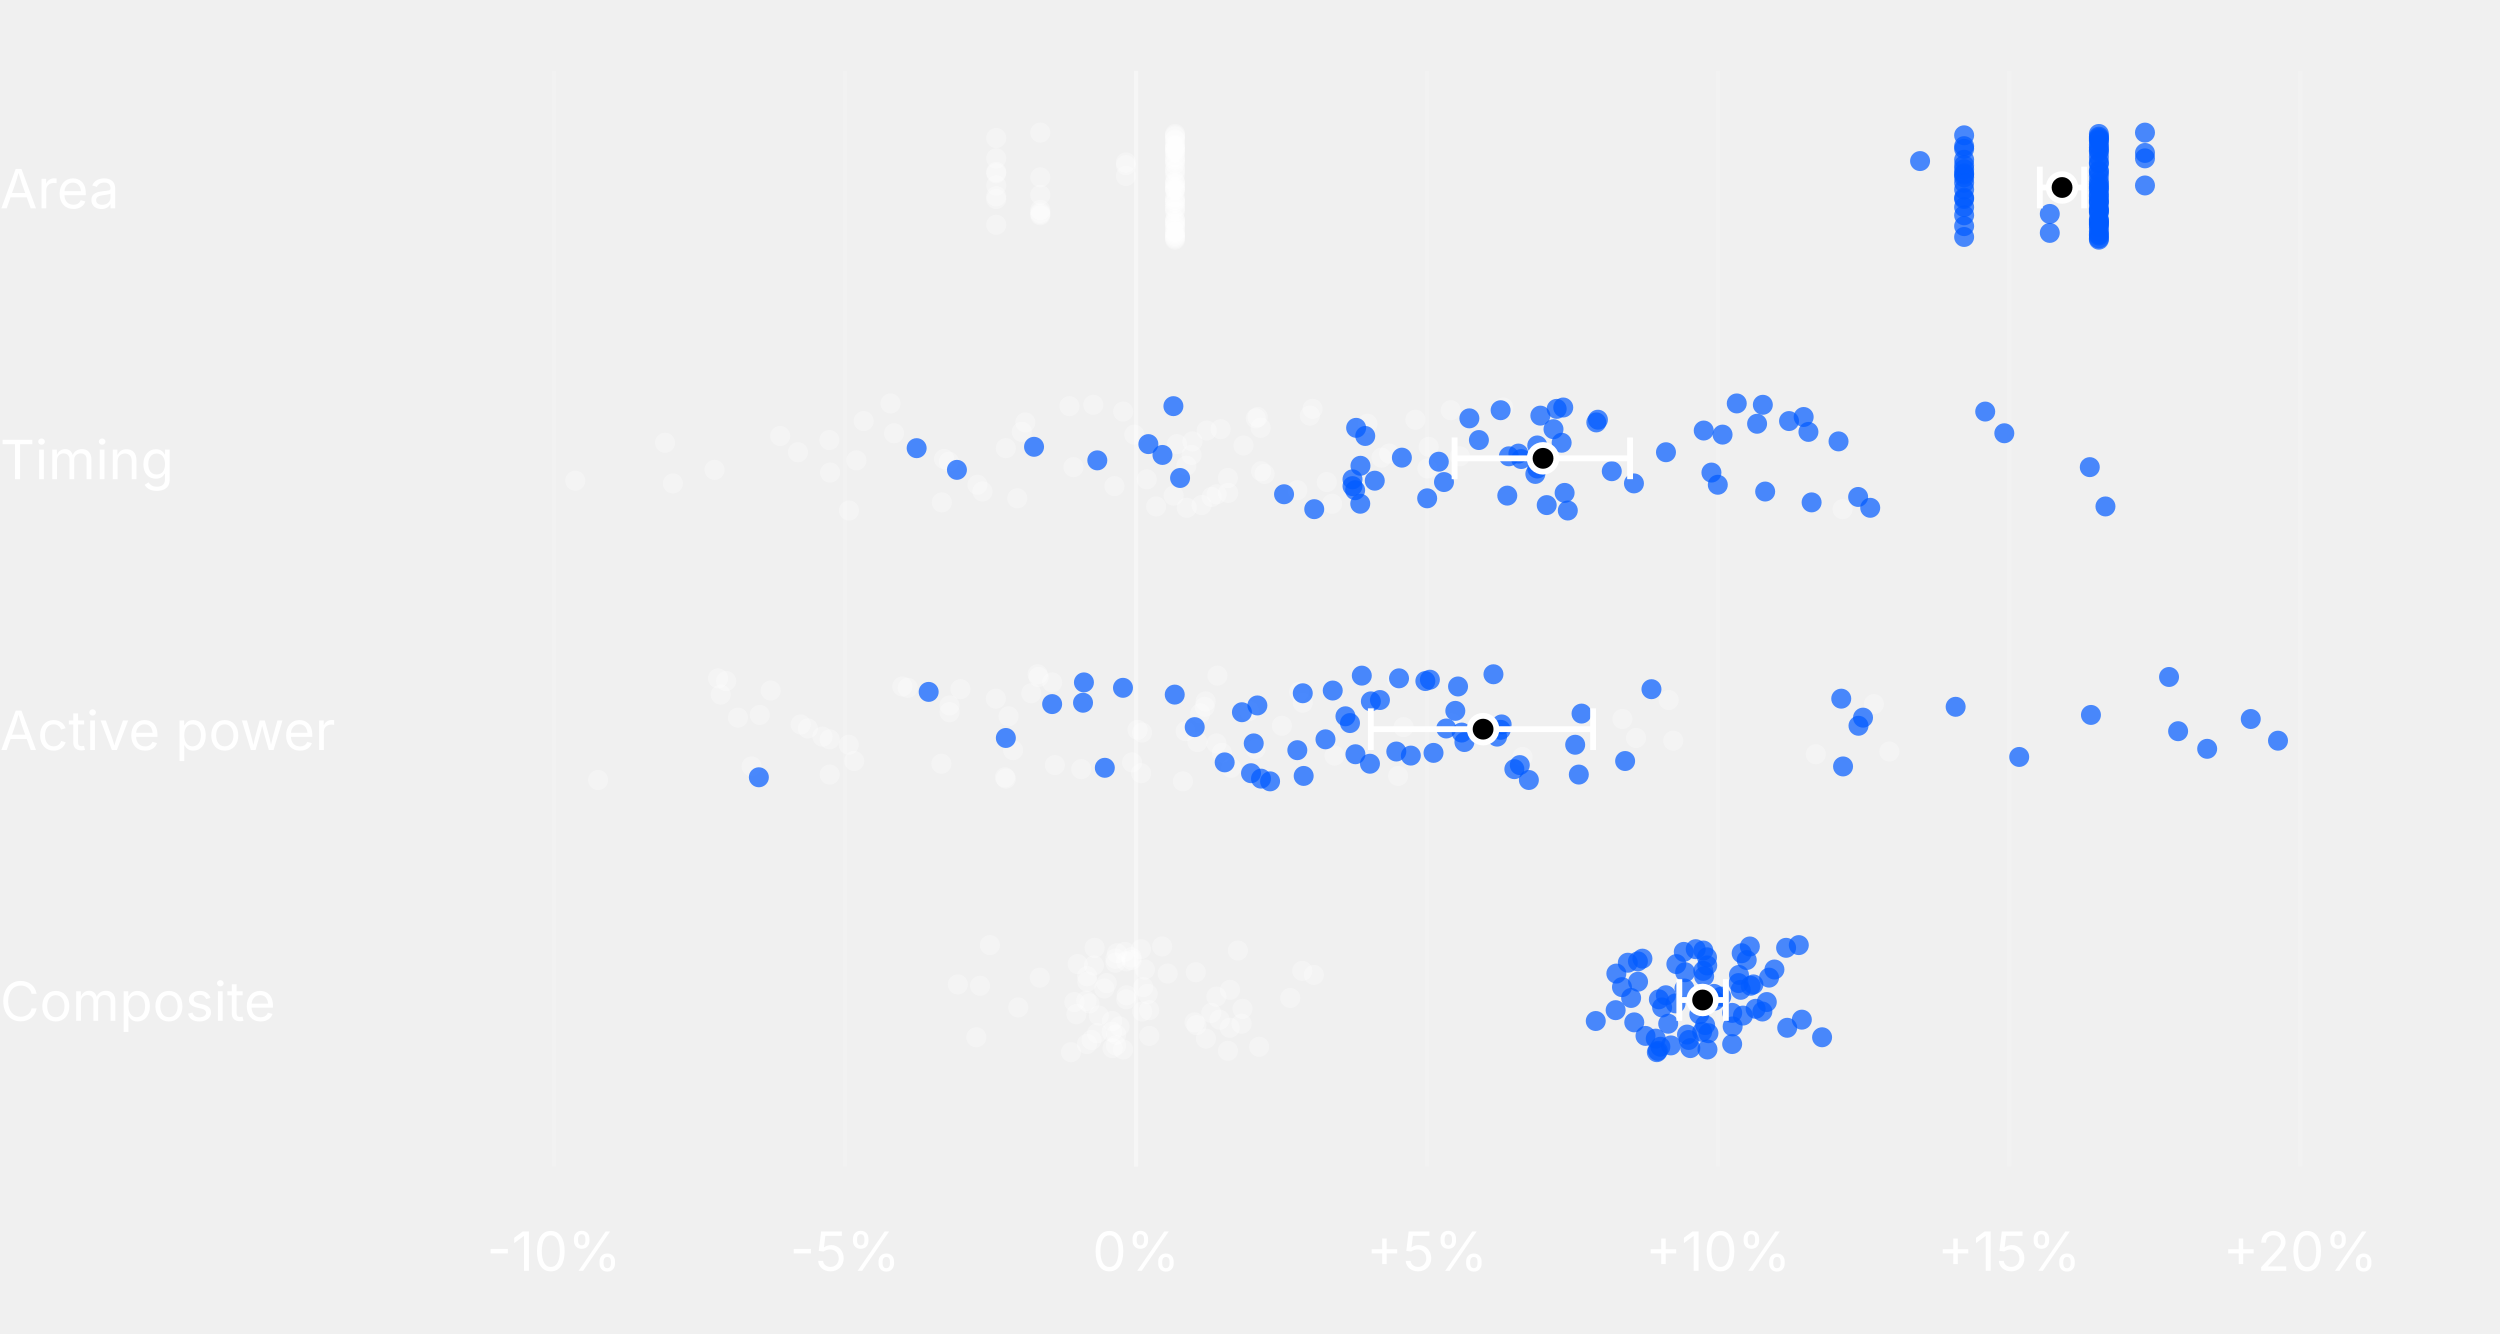
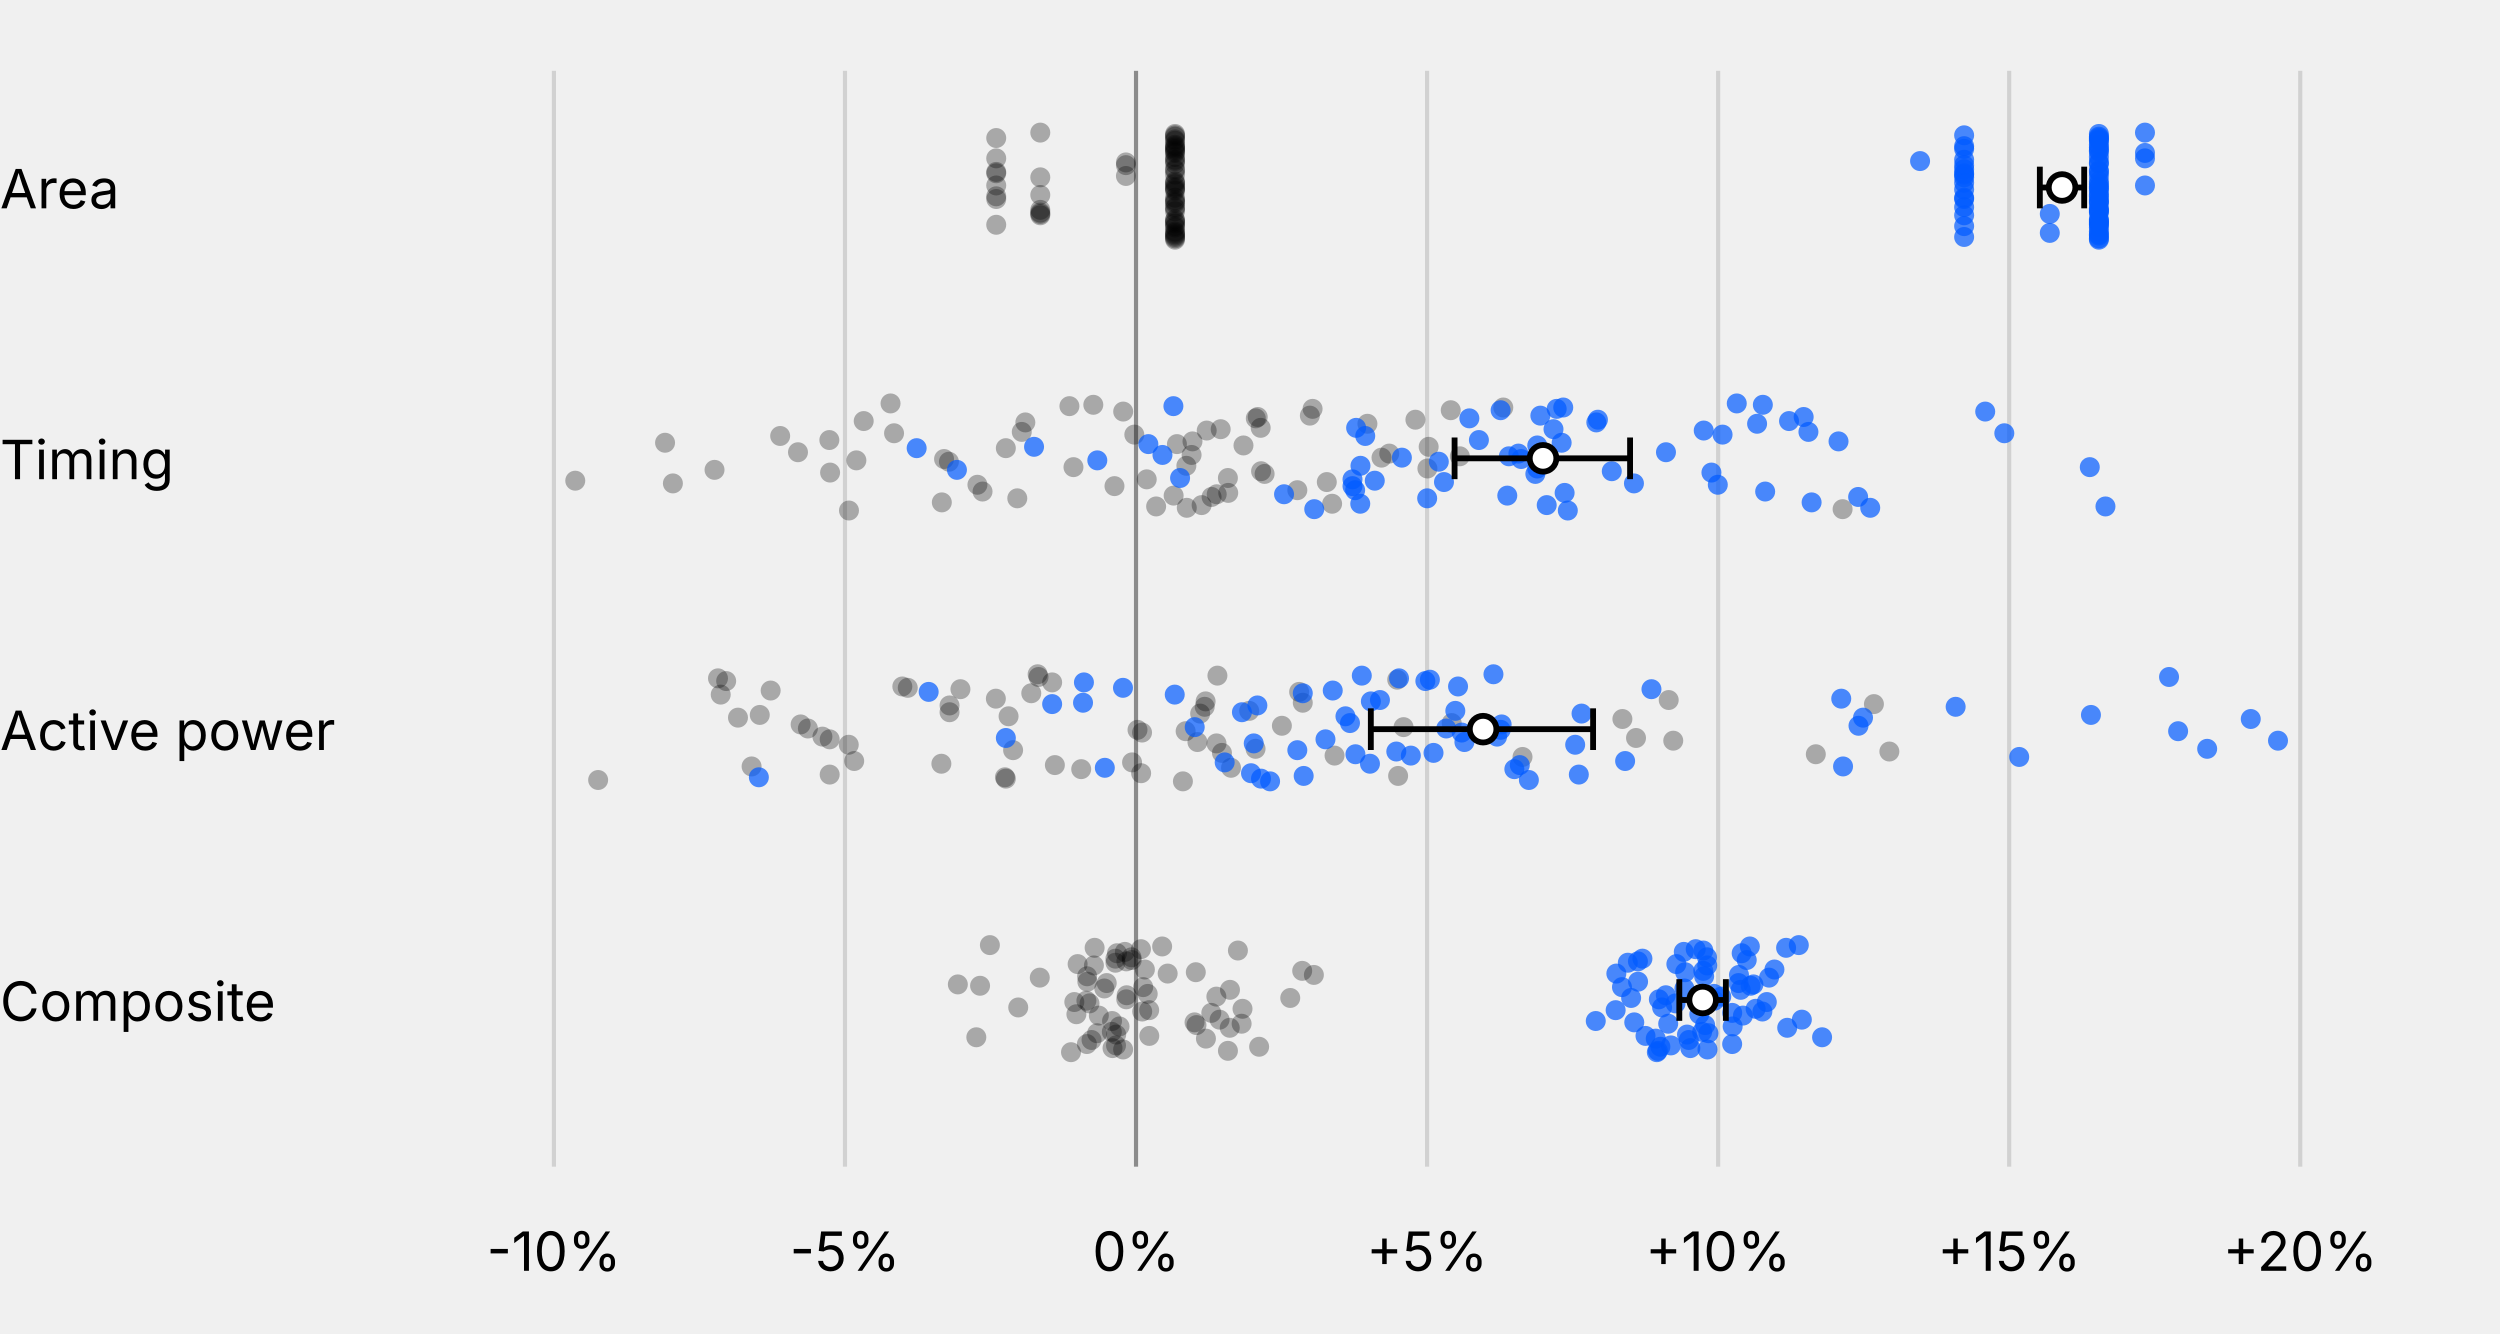
<svg xmlns="http://www.w3.org/2000/svg" viewBox="0 0 600 320" role="img" aria-label="mlkem-cbd: all 64 baseline and optimized implementation pairs across area, timing, active power and composite; right is better">
-   <style>text{font:13px Inter,Arial,sans-serif;fill:#fff}.grid{stroke:#fff;stroke-opacity:.13}.zero{stroke:#fff;stroke-opacity:.42}.baseline{fill:#fff;fill-opacity:.3}.accepted{fill:#005bff;fill-opacity:.7}.estimate{stroke:#fff;fill:#000;stroke-width:1.4}</style>
+   <style>text{font:13px Inter,Arial,sans-serif;fill:#000}.grid{fill:none;stroke:#000;stroke-opacity:.13}.zero{fill:none;stroke:#000;stroke-opacity:.42}.baseline{fill:#000;fill-opacity:.3}.accepted{fill:#005bff;fill-opacity:.7}.estimate{stroke:#000;fill:#fff;stroke-width:1.4}</style>
  <path class="grid" d="M132.941 17V280" />
  <text x="132.941" y="305" text-anchor="middle">-10%</text>
  <path class="grid" d="M202.794 17V280" />
  <text x="202.794" y="305" text-anchor="middle">-5%</text>
  <path class="zero" d="M272.647 17V280" />
  <text x="272.647" y="305" text-anchor="middle">0%</text>
  <path class="grid" d="M342.500 17V280" />
  <text x="342.500" y="305" text-anchor="middle">+5%</text>
  <path class="grid" d="M412.353 17V280" />
  <text x="412.353" y="305" text-anchor="middle">+10%</text>
  <path class="grid" d="M482.206 17V280" />
  <text x="482.206" y="305" text-anchor="middle">+15%</text>
  <path class="grid" d="M552.059 17V280" />
  <text x="552.059" y="305" text-anchor="middle">+20%</text>
  <text x="0" y="50">Area</text>
  <circle class="baseline" cx="282.008" cy="43.536" r="2.4" />
  <circle class="baseline" cx="282.008" cy="55.572" r="2.4" />
  <circle class="baseline" cx="282.008" cy="40.608" r="2.4" />
  <circle class="baseline" cx="282.008" cy="52.645" r="2.4" />
  <circle class="baseline" cx="282.008" cy="37.681" r="2.4" />
  <circle class="baseline" cx="282.008" cy="49.717" r="2.4" />
  <circle class="baseline" cx="282.008" cy="34.753" r="2.4" />
  <circle class="baseline" cx="249.669" cy="46.789" r="2.4" />
  <circle class="baseline" cx="249.669" cy="31.825" r="2.4" />
  <circle class="baseline" cx="282.008" cy="43.861" r="2.4" />
  <circle class="baseline" cx="282.008" cy="55.898" r="2.4" />
  <circle class="baseline" cx="282.008" cy="40.934" r="2.4" />
  <circle class="baseline" cx="282.008" cy="52.970" r="2.4" />
  <circle class="baseline" cx="239.094" cy="38.006" r="2.4" />
  <circle class="baseline" cx="282.008" cy="50.042" r="2.4" />
  <circle class="baseline" cx="282.008" cy="35.078" r="2.4" />
  <circle class="baseline" cx="239.094" cy="47.114" r="2.4" />
  <circle class="baseline" cx="282.008" cy="32.151" r="2.4" />
  <circle class="baseline" cx="282.008" cy="44.187" r="2.4" />
  <circle class="baseline" cx="282.008" cy="56.223" r="2.4" />
  <circle class="baseline" cx="239.094" cy="41.259" r="2.4" />
  <circle class="baseline" cx="282.008" cy="53.295" r="2.4" />
  <circle class="baseline" cx="282.008" cy="38.331" r="2.4" />
  <circle class="baseline" cx="249.669" cy="50.367" r="2.4" />
  <circle class="baseline" cx="282.008" cy="35.404" r="2.4" />
  <circle class="baseline" cx="282.008" cy="47.440" r="2.4" />
  <circle class="baseline" cx="282.008" cy="32.476" r="2.4" />
  <circle class="baseline" cx="239.094" cy="44.512" r="2.4" />
  <circle class="baseline" cx="282.008" cy="56.548" r="2.4" />
  <circle class="baseline" cx="239.094" cy="41.584" r="2.4" />
  <circle class="baseline" cx="282.008" cy="53.620" r="2.4" />
  <circle class="baseline" cx="282.008" cy="38.657" r="2.4" />
  <circle class="baseline" cx="282.008" cy="50.693" r="2.4" />
  <circle class="baseline" cx="282.008" cy="35.729" r="2.4" />
  <circle class="baseline" cx="239.094" cy="47.765" r="2.4" />
  <circle class="baseline" cx="282.008" cy="32.801" r="2.4" />
  <circle class="baseline" cx="282.008" cy="44.837" r="2.4" />
  <circle class="baseline" cx="282.008" cy="56.873" r="2.4" />
  <circle class="baseline" cx="282.008" cy="41.910" r="2.4" />
  <circle class="baseline" cx="239.094" cy="53.946" r="2.4" />
  <circle class="baseline" cx="270.224" cy="38.982" r="2.4" />
  <circle class="baseline" cx="249.669" cy="51.018" r="2.4" />
  <circle class="baseline" cx="282.008" cy="36.054" r="2.4" />
  <circle class="baseline" cx="282.008" cy="48.090" r="2.4" />
  <circle class="baseline" cx="239.094" cy="33.127" r="2.4" />
  <circle class="baseline" cx="282.008" cy="45.163" r="2.4" />
  <circle class="baseline" cx="282.008" cy="57.199" r="2.4" />
  <circle class="baseline" cx="270.224" cy="42.235" r="2.4" />
  <circle class="baseline" cx="282.008" cy="54.271" r="2.4" />
  <circle class="baseline" cx="282.008" cy="39.307" r="2.4" />
  <circle class="baseline" cx="249.669" cy="51.343" r="2.4" />
  <circle class="baseline" cx="282.008" cy="36.380" r="2.4" />
  <circle class="baseline" cx="282.008" cy="48.416" r="2.4" />
  <circle class="baseline" cx="282.008" cy="33.452" r="2.4" />
  <circle class="baseline" cx="282.008" cy="45.488" r="2.4" />
  <circle class="baseline" cx="282.008" cy="57.524" r="2.4" />
  <circle class="baseline" cx="249.669" cy="42.560" r="2.4" />
  <circle class="baseline" cx="282.008" cy="54.596" r="2.4" />
  <circle class="baseline" cx="270.224" cy="39.633" r="2.4" />
  <circle class="baseline" cx="249.669" cy="51.669" r="2.4" />
  <circle class="baseline" cx="282.008" cy="36.705" r="2.4" />
  <circle class="baseline" cx="282.008" cy="48.741" r="2.4" />
  <circle class="baseline" cx="282.008" cy="33.777" r="2.4" />
  <circle class="baseline" cx="282.008" cy="45.813" r="2.4" />
  <circle class="accepted" cx="503.732" cy="43.536" r="2.4" />
  <circle class="accepted" cx="503.732" cy="55.572" r="2.4" />
  <circle class="accepted" cx="471.393" cy="40.608" r="2.4" />
  <circle class="accepted" cx="503.732" cy="52.645" r="2.4" />
  <circle class="accepted" cx="503.732" cy="37.681" r="2.4" />
  <circle class="accepted" cx="471.393" cy="49.717" r="2.4" />
  <circle class="accepted" cx="503.732" cy="34.753" r="2.4" />
  <circle class="accepted" cx="503.732" cy="46.789" r="2.4" />
  <circle class="accepted" cx="514.795" cy="31.825" r="2.4" />
  <circle class="accepted" cx="471.393" cy="43.861" r="2.4" />
  <circle class="accepted" cx="491.949" cy="55.898" r="2.4" />
  <circle class="accepted" cx="503.732" cy="40.934" r="2.4" />
  <circle class="accepted" cx="503.732" cy="52.970" r="2.4" />
  <circle class="accepted" cx="514.795" cy="38.006" r="2.4" />
  <circle class="accepted" cx="503.732" cy="50.042" r="2.4" />
  <circle class="accepted" cx="471.393" cy="35.078" r="2.4" />
  <circle class="accepted" cx="503.732" cy="47.114" r="2.4" />
  <circle class="accepted" cx="503.732" cy="32.151" r="2.4" />
  <circle class="accepted" cx="503.732" cy="44.187" r="2.4" />
  <circle class="accepted" cx="503.732" cy="56.223" r="2.4" />
  <circle class="accepted" cx="503.732" cy="41.259" r="2.4" />
  <circle class="accepted" cx="503.732" cy="53.295" r="2.4" />
  <circle class="accepted" cx="471.393" cy="38.331" r="2.4" />
  <circle class="accepted" cx="503.732" cy="50.367" r="2.4" />
  <circle class="accepted" cx="503.732" cy="35.404" r="2.4" />
  <circle class="accepted" cx="471.393" cy="47.440" r="2.4" />
  <circle class="accepted" cx="471.393" cy="32.476" r="2.4" />
  <circle class="accepted" cx="514.795" cy="44.512" r="2.4" />
  <circle class="accepted" cx="503.732" cy="56.548" r="2.4" />
  <circle class="accepted" cx="471.393" cy="41.584" r="2.4" />
  <circle class="accepted" cx="503.732" cy="53.620" r="2.4" />
  <circle class="accepted" cx="460.819" cy="38.657" r="2.4" />
  <circle class="accepted" cx="503.732" cy="50.693" r="2.4" />
  <circle class="accepted" cx="471.393" cy="35.729" r="2.4" />
  <circle class="accepted" cx="471.393" cy="47.765" r="2.4" />
  <circle class="accepted" cx="503.732" cy="32.801" r="2.4" />
  <circle class="accepted" cx="503.732" cy="44.837" r="2.4" />
  <circle class="accepted" cx="471.393" cy="56.873" r="2.4" />
  <circle class="accepted" cx="471.393" cy="41.910" r="2.4" />
  <circle class="accepted" cx="503.732" cy="53.946" r="2.4" />
  <circle class="accepted" cx="503.732" cy="38.982" r="2.4" />
  <circle class="accepted" cx="503.732" cy="51.018" r="2.4" />
  <circle class="accepted" cx="503.732" cy="36.054" r="2.4" />
  <circle class="accepted" cx="503.732" cy="48.090" r="2.4" />
  <circle class="accepted" cx="503.732" cy="33.127" r="2.4" />
  <circle class="accepted" cx="503.732" cy="45.163" r="2.4" />
  <circle class="accepted" cx="503.732" cy="57.199" r="2.4" />
  <circle class="accepted" cx="503.732" cy="42.235" r="2.4" />
  <circle class="accepted" cx="471.393" cy="54.271" r="2.4" />
  <circle class="accepted" cx="503.732" cy="39.307" r="2.4" />
  <circle class="accepted" cx="491.949" cy="51.343" r="2.4" />
  <circle class="accepted" cx="503.732" cy="36.380" r="2.4" />
  <circle class="accepted" cx="503.732" cy="48.416" r="2.4" />
  <circle class="accepted" cx="503.732" cy="33.452" r="2.4" />
  <circle class="accepted" cx="471.393" cy="45.488" r="2.4" />
  <circle class="accepted" cx="503.732" cy="57.524" r="2.4" />
  <circle class="accepted" cx="471.393" cy="42.560" r="2.4" />
  <circle class="accepted" cx="503.732" cy="54.596" r="2.4" />
  <circle class="accepted" cx="471.393" cy="39.633" r="2.4" />
  <circle class="accepted" cx="471.393" cy="51.669" r="2.4" />
  <circle class="accepted" cx="514.795" cy="36.705" r="2.4" />
  <circle class="accepted" cx="503.732" cy="48.741" r="2.4" />
  <circle class="accepted" cx="503.732" cy="33.777" r="2.4" />
  <circle class="accepted" cx="503.732" cy="45.813" r="2.4" />
  <g class="estimate">
    <path d="M489.561 45H500.206M489.561 40V50M500.206 40V50" />
    <circle cx="494.896" cy="45" r="3.2" />
  </g>
  <text x="0" y="115">Timing</text>
  <circle class="baseline" cx="191.517" cy="108.536" r="2.4" />
  <circle class="baseline" cx="226.038" cy="120.572" r="2.4" />
  <circle class="baseline" cx="199.043" cy="105.608" r="2.4" />
  <circle class="baseline" cx="311.363" cy="117.645" r="2.4" />
  <circle class="baseline" cx="302.561" cy="102.681" r="2.4" />
  <circle class="baseline" cx="294.696" cy="114.717" r="2.4" />
  <circle class="baseline" cx="314.364" cy="99.753" r="2.4" />
  <circle class="baseline" cx="284.726" cy="111.789" r="2.4" />
  <circle class="baseline" cx="213.728" cy="96.825" r="2.4" />
  <circle class="baseline" cx="333.419" cy="108.861" r="2.4" />
  <circle class="baseline" cx="319.709" cy="120.898" r="2.4" />
  <circle class="baseline" cx="286.197" cy="105.934" r="2.4" />
  <circle class="baseline" cx="235.809" cy="117.970" r="2.4" />
  <circle class="baseline" cx="292.963" cy="103.006" r="2.4" />
  <circle class="baseline" cx="275.214" cy="115.042" r="2.4" />
  <circle class="baseline" cx="301.854" cy="100.078" r="2.4" />
  <circle class="baseline" cx="257.634" cy="112.114" r="2.4" />
  <circle class="baseline" cx="262.394" cy="97.151" r="2.4" />
  <circle class="baseline" cx="285.980" cy="109.187" r="2.4" />
  <circle class="baseline" cx="288.389" cy="121.223" r="2.4" />
  <circle class="baseline" cx="159.614" cy="106.259" r="2.4" />
  <circle class="baseline" cx="294.775" cy="118.295" r="2.4" />
  <circle class="baseline" cx="289.609" cy="103.331" r="2.4" />
  <circle class="baseline" cx="138.064" cy="115.367" r="2.4" />
  <circle class="baseline" cx="301.392" cy="100.404" r="2.4" />
  <circle class="baseline" cx="342.576" cy="112.440" r="2.4" />
  <circle class="baseline" cx="256.662" cy="97.476" r="2.4" />
  <circle class="baseline" cx="350.361" cy="109.512" r="2.4" />
  <circle class="baseline" cx="277.471" cy="121.548" r="2.4" />
  <circle class="baseline" cx="282.462" cy="106.584" r="2.4" />
  <circle class="baseline" cx="292.008" cy="118.620" r="2.4" />
  <circle class="baseline" cx="245.224" cy="103.657" r="2.4" />
  <circle class="baseline" cx="318.431" cy="115.693" r="2.4" />
  <circle class="baseline" cx="339.698" cy="100.729" r="2.4" />
  <circle class="baseline" cx="171.487" cy="112.765" r="2.4" />
  <circle class="baseline" cx="360.790" cy="97.801" r="2.4" />
  <circle class="baseline" cx="331.561" cy="109.837" r="2.4" />
  <circle class="baseline" cx="284.826" cy="121.873" r="2.4" />
  <circle class="baseline" cx="298.435" cy="106.910" r="2.4" />
  <circle class="baseline" cx="281.672" cy="118.946" r="2.4" />
  <circle class="baseline" cx="214.573" cy="103.982" r="2.4" />
  <circle class="baseline" cx="161.496" cy="116.018" r="2.4" />
  <circle class="baseline" cx="207.290" cy="101.054" r="2.4" />
  <circle class="baseline" cx="302.657" cy="113.090" r="2.4" />
  <circle class="baseline" cx="315.022" cy="98.127" r="2.4" />
  <circle class="baseline" cx="226.573" cy="110.163" r="2.4" />
  <circle class="baseline" cx="442.223" cy="122.199" r="2.4" />
  <circle class="baseline" cx="342.879" cy="107.235" r="2.4" />
  <circle class="baseline" cx="290.781" cy="119.271" r="2.4" />
  <circle class="baseline" cx="272.236" cy="104.307" r="2.4" />
  <circle class="baseline" cx="234.582" cy="116.343" r="2.4" />
  <circle class="baseline" cx="246.082" cy="101.380" r="2.4" />
  <circle class="baseline" cx="199.223" cy="113.416" r="2.4" />
  <circle class="baseline" cx="348.176" cy="98.452" r="2.4" />
  <circle class="baseline" cx="205.533" cy="110.488" r="2.4" />
  <circle class="baseline" cx="203.755" cy="122.524" r="2.4" />
  <circle class="baseline" cx="241.399" cy="107.560" r="2.4" />
  <circle class="baseline" cx="244.149" cy="119.596" r="2.4" />
  <circle class="baseline" cx="187.243" cy="104.633" r="2.4" />
  <circle class="baseline" cx="267.474" cy="116.669" r="2.4" />
  <circle class="baseline" cx="328.181" cy="101.705" r="2.4" />
  <circle class="baseline" cx="303.505" cy="113.741" r="2.4" />
  <circle class="baseline" cx="269.566" cy="98.777" r="2.4" />
  <circle class="baseline" cx="227.741" cy="110.813" r="2.4" />
  <circle class="accepted" cx="399.833" cy="108.536" r="2.4" />
  <circle class="accepted" cx="434.786" cy="120.572" r="2.4" />
  <circle class="accepted" cx="354.938" cy="105.608" r="2.4" />
  <circle class="accepted" cx="325.237" cy="117.645" r="2.4" />
  <circle class="accepted" cx="325.472" cy="102.681" r="2.4" />
  <circle class="accepted" cx="283.220" cy="114.717" r="2.4" />
  <circle class="accepted" cx="369.685" cy="99.753" r="2.4" />
  <circle class="accepted" cx="326.513" cy="111.789" r="2.4" />
  <circle class="accepted" cx="416.823" cy="96.825" r="2.4" />
  <circle class="accepted" cx="364.419" cy="108.861" r="2.4" />
  <circle class="accepted" cx="326.461" cy="120.898" r="2.4" />
  <circle class="accepted" cx="441.247" cy="105.934" r="2.4" />
  <circle class="accepted" cx="423.640" cy="117.970" r="2.4" />
  <circle class="accepted" cx="372.838" cy="103.006" r="2.4" />
  <circle class="accepted" cx="324.603" cy="115.042" r="2.4" />
  <circle class="accepted" cx="432.880" cy="100.078" r="2.4" />
  <circle class="accepted" cx="501.548" cy="112.114" r="2.4" />
  <circle class="accepted" cx="423.082" cy="97.151" r="2.4" />
  <circle class="accepted" cx="278.991" cy="109.187" r="2.4" />
  <circle class="accepted" cx="371.211" cy="121.223" r="2.4" />
  <circle class="accepted" cx="374.795" cy="106.259" r="2.4" />
  <circle class="accepted" cx="375.509" cy="118.295" r="2.4" />
  <circle class="accepted" cx="408.893" cy="103.331" r="2.4" />
  <circle class="accepted" cx="329.945" cy="115.367" r="2.4" />
  <circle class="accepted" cx="352.649" cy="100.404" r="2.4" />
  <circle class="accepted" cx="368.944" cy="112.440" r="2.4" />
  <circle class="accepted" cx="281.617" cy="97.476" r="2.4" />
  <circle class="accepted" cx="362.127" cy="109.512" r="2.4" />
  <circle class="accepted" cx="505.311" cy="121.548" r="2.4" />
  <circle class="accepted" cx="275.607" cy="106.584" r="2.4" />
  <circle class="accepted" cx="308.171" cy="118.620" r="2.4" />
  <circle class="accepted" cx="434.024" cy="103.657" r="2.4" />
  <circle class="accepted" cx="346.556" cy="115.693" r="2.4" />
  <circle class="accepted" cx="383.501" cy="100.729" r="2.4" />
  <circle class="accepted" cx="229.664" cy="112.765" r="2.4" />
  <circle class="accepted" cx="375.178" cy="97.801" r="2.4" />
  <circle class="accepted" cx="336.452" cy="109.837" r="2.4" />
  <circle class="accepted" cx="448.853" cy="121.873" r="2.4" />
  <circle class="accepted" cx="368.944" cy="106.910" r="2.4" />
  <circle class="accepted" cx="361.748" cy="118.946" r="2.4" />
  <circle class="accepted" cx="481.035" cy="103.982" r="2.4" />
  <circle class="accepted" cx="392.148" cy="116.018" r="2.4" />
  <circle class="accepted" cx="429.368" cy="101.054" r="2.4" />
  <circle class="accepted" cx="386.827" cy="113.090" r="2.4" />
  <circle class="accepted" cx="373.603" cy="98.127" r="2.4" />
  <circle class="accepted" cx="365.077" cy="110.163" r="2.4" />
  <circle class="accepted" cx="315.419" cy="122.199" r="2.4" />
  <circle class="accepted" cx="248.171" cy="107.235" r="2.4" />
  <circle class="accepted" cx="445.952" cy="119.271" r="2.4" />
  <circle class="accepted" cx="413.415" cy="104.307" r="2.4" />
  <circle class="accepted" cx="412.271" cy="116.343" r="2.4" />
  <circle class="accepted" cx="383.118" cy="101.380" r="2.4" />
  <circle class="accepted" cx="410.744" cy="113.416" r="2.4" />
  <circle class="accepted" cx="360.149" cy="98.452" r="2.4" />
  <circle class="accepted" cx="263.355" cy="110.488" r="2.4" />
  <circle class="accepted" cx="376.274" cy="122.524" r="2.4" />
  <circle class="accepted" cx="219.997" cy="107.560" r="2.4" />
  <circle class="accepted" cx="342.521" cy="119.596" r="2.4" />
  <circle class="accepted" cx="327.657" cy="104.633" r="2.4" />
  <circle class="accepted" cx="324.603" cy="116.669" r="2.4" />
  <circle class="accepted" cx="421.703" cy="101.705" r="2.4" />
  <circle class="accepted" cx="368.485" cy="113.741" r="2.4" />
  <circle class="accepted" cx="476.452" cy="98.777" r="2.4" />
  <circle class="accepted" cx="345.312" cy="110.813" r="2.4" />
  <g class="estimate">
    <path d="M349.100 110H391.218M349.100 105V115M391.218 105V115" />
    <circle cx="370.330" cy="110" r="3.2" />
  </g>
  <text x="0" y="180">Active power</text>
  <circle class="baseline" cx="348.406" cy="173.536" r="2.4" />
  <circle class="baseline" cx="273.874" cy="185.572" r="2.4" />
  <circle class="baseline" cx="299.808" cy="170.608" r="2.4" />
  <circle class="baseline" cx="205.009" cy="182.645" r="2.4" />
  <circle class="baseline" cx="239.006" cy="167.681" r="2.4" />
  <circle class="baseline" cx="301.333" cy="179.717" r="2.4" />
  <circle class="baseline" cx="216.559" cy="164.753" r="2.4" />
  <circle class="baseline" cx="197.381" cy="176.789" r="2.4" />
  <circle class="baseline" cx="249.030" cy="161.825" r="2.4" />
  <circle class="baseline" cx="192.151" cy="173.861" r="2.4" />
  <circle class="baseline" cx="199.125" cy="185.898" r="2.4" />
  <circle class="baseline" cx="227.891" cy="170.934" r="2.4" />
  <circle class="baseline" cx="271.695" cy="182.970" r="2.4" />
  <circle class="baseline" cx="400.491" cy="168.006" r="2.4" />
  <circle class="baseline" cx="243.146" cy="180.042" r="2.4" />
  <circle class="baseline" cx="217.866" cy="165.078" r="2.4" />
  <circle class="baseline" cx="392.645" cy="177.114" r="2.4" />
  <circle class="baseline" cx="292.180" cy="162.151" r="2.4" />
  <circle class="baseline" cx="307.653" cy="174.187" r="2.4" />
  <circle class="baseline" cx="335.548" cy="186.223" r="2.4" />
  <circle class="baseline" cx="288.039" cy="171.259" r="2.4" />
  <circle class="baseline" cx="225.930" cy="183.295" r="2.4" />
  <circle class="baseline" cx="289.347" cy="168.331" r="2.4" />
  <circle class="baseline" cx="453.447" cy="180.367" r="2.4" />
  <circle class="baseline" cx="230.506" cy="165.404" r="2.4" />
  <circle class="baseline" cx="199.125" cy="177.440" r="2.4" />
  <circle class="baseline" cx="249.248" cy="162.476" r="2.4" />
  <circle class="baseline" cx="336.855" cy="174.512" r="2.4" />
  <circle class="baseline" cx="241.185" cy="186.548" r="2.4" />
  <circle class="baseline" cx="182.344" cy="171.584" r="2.4" />
  <circle class="baseline" cx="253.171" cy="183.620" r="2.4" />
  <circle class="baseline" cx="312.665" cy="168.657" r="2.4" />
  <circle class="baseline" cx="293.270" cy="180.693" r="2.4" />
  <circle class="baseline" cx="184.959" cy="165.729" r="2.4" />
  <circle class="baseline" cx="401.580" cy="177.765" r="2.4" />
  <circle class="baseline" cx="172.319" cy="162.801" r="2.4" />
  <circle class="baseline" cx="193.894" cy="174.837" r="2.4" />
  <circle class="baseline" cx="241.403" cy="186.873" r="2.4" />
  <circle class="baseline" cx="242.057" cy="171.910" r="2.4" />
  <circle class="baseline" cx="180.383" cy="183.946" r="2.4" />
  <circle class="baseline" cx="449.742" cy="168.982" r="2.4" />
  <circle class="baseline" cx="435.795" cy="181.018" r="2.4" />
  <circle class="baseline" cx="311.794" cy="166.054" r="2.4" />
  <circle class="baseline" cx="287.386" cy="178.090" r="2.4" />
  <circle class="baseline" cx="335.330" cy="163.127" r="2.4" />
  <circle class="baseline" cx="273.002" cy="175.163" r="2.4" />
  <circle class="baseline" cx="143.553" cy="187.199" r="2.4" />
  <circle class="baseline" cx="177.114" cy="172.235" r="2.4" />
  <circle class="baseline" cx="295.449" cy="184.271" r="2.4" />
  <circle class="baseline" cx="227.891" cy="169.307" r="2.4" />
  <circle class="baseline" cx="320.293" cy="181.343" r="2.4" />
  <circle class="baseline" cx="247.505" cy="166.380" r="2.4" />
  <circle class="baseline" cx="291.962" cy="178.416" r="2.4" />
  <circle class="baseline" cx="174.281" cy="163.452" r="2.4" />
  <circle class="baseline" cx="284.553" cy="175.488" r="2.4" />
  <circle class="baseline" cx="283.899" cy="187.524" r="2.4" />
  <circle class="baseline" cx="389.376" cy="172.560" r="2.4" />
  <circle class="baseline" cx="259.491" cy="184.596" r="2.4" />
  <circle class="baseline" cx="289.129" cy="169.633" r="2.4" />
  <circle class="baseline" cx="365.404" cy="181.669" r="2.4" />
  <circle class="baseline" cx="172.973" cy="166.705" r="2.4" />
  <circle class="baseline" cx="203.701" cy="178.741" r="2.4" />
  <circle class="baseline" cx="252.517" cy="163.777" r="2.4" />
  <circle class="baseline" cx="274.092" cy="175.813" r="2.4" />
  <circle class="accepted" cx="323.998" cy="173.536" r="2.4" />
  <circle class="accepted" cx="300.243" cy="185.572" r="2.4" />
  <circle class="accepted" cx="349.277" cy="170.608" r="2.4" />
  <circle class="accepted" cx="390.030" cy="182.645" r="2.4" />
  <circle class="accepted" cx="441.897" cy="167.681" r="2.4" />
  <circle class="accepted" cx="529.722" cy="179.717" r="2.4" />
  <circle class="accepted" cx="349.931" cy="164.753" r="2.4" />
  <circle class="accepted" cx="359.302" cy="176.789" r="2.4" />
  <circle class="accepted" cx="358.430" cy="161.825" r="2.4" />
  <circle class="accepted" cx="360.392" cy="173.861" r="2.4" />
  <circle class="accepted" cx="378.916" cy="185.898" r="2.4" />
  <circle class="accepted" cx="298.064" cy="170.934" r="2.4" />
  <circle class="accepted" cx="293.923" cy="182.970" r="2.4" />
  <circle class="accepted" cx="331.189" cy="168.006" r="2.4" />
  <circle class="accepted" cx="311.358" cy="180.042" r="2.4" />
  <circle class="accepted" cx="269.515" cy="165.078" r="2.4" />
  <circle class="accepted" cx="241.403" cy="177.114" r="2.4" />
  <circle class="accepted" cx="326.831" cy="162.151" r="2.4" />
  <circle class="accepted" cx="446.038" cy="174.187" r="2.4" />
  <circle class="accepted" cx="312.883" cy="186.223" r="2.4" />
  <circle class="accepted" cx="379.569" cy="171.259" r="2.4" />
  <circle class="accepted" cx="328.792" cy="183.295" r="2.4" />
  <circle class="accepted" cx="329.010" cy="168.331" r="2.4" />
  <circle class="accepted" cx="335.112" cy="180.367" r="2.4" />
  <circle class="accepted" cx="396.350" cy="165.404" r="2.4" />
  <circle class="accepted" cx="318.114" cy="177.440" r="2.4" />
  <circle class="accepted" cx="520.569" cy="162.476" r="2.4" />
  <circle class="accepted" cx="286.732" cy="174.512" r="2.4" />
  <circle class="accepted" cx="182.126" cy="186.548" r="2.4" />
  <circle class="accepted" cx="501.827" cy="171.584" r="2.4" />
  <circle class="accepted" cx="364.750" cy="183.620" r="2.4" />
  <circle class="accepted" cx="259.927" cy="168.657" r="2.4" />
  <circle class="accepted" cx="344.047" cy="180.693" r="2.4" />
  <circle class="accepted" cx="319.857" cy="165.729" r="2.4" />
  <circle class="accepted" cx="546.721" cy="177.765" r="2.4" />
  <circle class="accepted" cx="335.766" cy="162.801" r="2.4" />
  <circle class="accepted" cx="347.098" cy="174.837" r="2.4" />
  <circle class="accepted" cx="302.641" cy="186.873" r="2.4" />
  <circle class="accepted" cx="322.908" cy="171.910" r="2.4" />
  <circle class="accepted" cx="442.333" cy="183.946" r="2.4" />
  <circle class="accepted" cx="252.517" cy="168.982" r="2.4" />
  <circle class="accepted" cx="325.305" cy="181.018" r="2.4" />
  <circle class="accepted" cx="222.879" cy="166.054" r="2.4" />
  <circle class="accepted" cx="351.457" cy="178.090" r="2.4" />
  <circle class="accepted" cx="343.175" cy="163.127" r="2.4" />
  <circle class="accepted" cx="360.174" cy="175.163" r="2.4" />
  <circle class="accepted" cx="366.930" cy="187.199" r="2.4" />
  <circle class="accepted" cx="447.127" cy="172.235" r="2.4" />
  <circle class="accepted" cx="265.157" cy="184.271" r="2.4" />
  <circle class="accepted" cx="301.769" cy="169.307" r="2.4" />
  <circle class="accepted" cx="338.599" cy="181.343" r="2.4" />
  <circle class="accepted" cx="312.665" cy="166.380" r="2.4" />
  <circle class="accepted" cx="300.897" cy="178.416" r="2.4" />
  <circle class="accepted" cx="342.086" cy="163.452" r="2.4" />
  <circle class="accepted" cx="522.748" cy="175.488" r="2.4" />
  <circle class="accepted" cx="304.820" cy="187.524" r="2.4" />
  <circle class="accepted" cx="540.183" cy="172.560" r="2.4" />
  <circle class="accepted" cx="363.443" cy="184.596" r="2.4" />
  <circle class="accepted" cx="469.356" cy="169.633" r="2.4" />
  <circle class="accepted" cx="484.611" cy="181.669" r="2.4" />
  <circle class="accepted" cx="281.937" cy="166.705" r="2.4" />
  <circle class="accepted" cx="378.044" cy="178.741" r="2.4" />
  <circle class="accepted" cx="260.145" cy="163.777" r="2.4" />
  <circle class="accepted" cx="350.803" cy="175.813" r="2.4" />
  <g class="estimate">
    <path d="M328.999 175H382.343M328.999 170V180M382.343 170V180" />
    <circle cx="355.942" cy="175" r="3.2" />
  </g>
  <text x="0" y="245">Composite</text>
  <circle class="baseline" cx="275.451" cy="238.536" r="2.4" />
  <circle class="baseline" cx="260.855" cy="250.572" r="2.4" />
  <circle class="baseline" cx="260.962" cy="235.608" r="2.4" />
  <circle class="baseline" cx="266.836" cy="247.645" r="2.4" />
  <circle class="baseline" cx="274.775" cy="232.681" r="2.4" />
  <circle class="baseline" cx="292.702" cy="244.717" r="2.4" />
  <circle class="baseline" cx="271.564" cy="229.753" r="2.4" />
  <circle class="baseline" cx="244.375" cy="241.789" r="2.4" />
  <circle class="baseline" cx="237.574" cy="226.825" r="2.4" />
  <circle class="baseline" cx="270.400" cy="238.861" r="2.4" />
  <circle class="baseline" cx="267.843" cy="250.898" r="2.4" />
  <circle class="baseline" cx="265.614" cy="235.934" r="2.4" />
  <circle class="baseline" cx="263.309" cy="247.970" r="2.4" />
  <circle class="baseline" cx="312.528" cy="233.006" r="2.4" />
  <circle class="baseline" cx="266.891" cy="245.042" r="2.4" />
  <circle class="baseline" cx="267.697" cy="230.078" r="2.4" />
  <circle class="baseline" cx="298.203" cy="242.114" r="2.4" />
  <circle class="baseline" cx="278.915" cy="227.151" r="2.4" />
  <circle class="baseline" cx="291.927" cy="239.187" r="2.4" />
  <circle class="baseline" cx="302.192" cy="251.223" r="2.4" />
  <circle class="baseline" cx="229.882" cy="236.259" r="2.4" />
  <circle class="baseline" cx="267.887" cy="248.295" r="2.4" />
  <circle class="baseline" cx="286.993" cy="233.331" r="2.4" />
  <circle class="baseline" cx="286.689" cy="245.367" r="2.4" />
  <circle class="baseline" cx="271.620" cy="230.404" r="2.4" />
  <circle class="baseline" cx="275.803" cy="242.440" r="2.4" />
  <circle class="baseline" cx="262.710" cy="227.476" r="2.4" />
  <circle class="baseline" cx="309.659" cy="239.512" r="2.4" />
  <circle class="baseline" cx="267.006" cy="251.548" r="2.4" />
  <circle class="baseline" cx="235.217" cy="236.584" r="2.4" />
  <circle class="baseline" cx="275.826" cy="248.620" r="2.4" />
  <circle class="baseline" cx="280.239" cy="233.657" r="2.4" />
  <circle class="baseline" cx="297.988" cy="245.693" r="2.4" />
  <circle class="baseline" cx="270.332" cy="230.729" r="2.4" />
  <circle class="baseline" cx="274.131" cy="242.765" r="2.4" />
  <circle class="baseline" cx="273.830" cy="227.801" r="2.4" />
  <circle class="baseline" cx="270.302" cy="239.837" r="2.4" />
  <circle class="baseline" cx="269.552" cy="251.873" r="2.4" />
  <circle class="baseline" cx="274.366" cy="236.910" r="2.4" />
  <circle class="baseline" cx="234.315" cy="248.946" r="2.4" />
  <circle class="baseline" cx="315.331" cy="233.982" r="2.4" />
  <circle class="baseline" cx="287.153" cy="246.018" r="2.4" />
  <circle class="baseline" cx="267.713" cy="231.054" r="2.4" />
  <circle class="baseline" cx="290.711" cy="243.090" r="2.4" />
  <circle class="baseline" cx="297.100" cy="228.127" r="2.4" />
  <circle class="baseline" cx="260.735" cy="240.163" r="2.4" />
  <circle class="baseline" cx="294.705" cy="252.199" r="2.4" />
  <circle class="baseline" cx="265.036" cy="237.235" r="2.4" />
  <circle class="baseline" cx="289.424" cy="249.271" r="2.4" />
  <circle class="baseline" cx="260.907" cy="234.307" r="2.4" />
  <circle class="baseline" cx="268.685" cy="246.343" r="2.4" />
  <circle class="baseline" cx="258.630" cy="231.380" r="2.4" />
  <circle class="baseline" cx="258.335" cy="243.416" r="2.4" />
  <circle class="baseline" cx="269.972" cy="228.452" r="2.4" />
  <circle class="baseline" cx="257.835" cy="240.488" r="2.4" />
  <circle class="baseline" cx="257.041" cy="252.524" r="2.4" />
  <circle class="baseline" cx="295.197" cy="237.560" r="2.4" />
  <circle class="baseline" cx="261.969" cy="249.596" r="2.4" />
  <circle class="baseline" cx="249.546" cy="234.633" r="2.4" />
  <circle class="baseline" cx="295.139" cy="246.669" r="2.4" />
  <circle class="baseline" cx="262.538" cy="231.705" r="2.4" />
  <circle class="baseline" cx="263.718" cy="243.741" r="2.4" />
  <circle class="baseline" cx="268.082" cy="228.777" r="2.4" />
  <circle class="baseline" cx="261.482" cy="240.813" r="2.4" />
  <circle class="accepted" cx="411.360" cy="238.536" r="2.4" />
  <circle class="accepted" cx="415.720" cy="250.572" r="2.4" />
  <circle class="accepted" cx="393.136" cy="235.608" r="2.4" />
  <circle class="accepted" cx="408.518" cy="247.645" r="2.4" />
  <circle class="accepted" cx="425.865" cy="232.681" r="2.4" />
  <circle class="accepted" cx="432.444" cy="244.717" r="2.4" />
  <circle class="accepted" cx="409.679" cy="229.753" r="2.4" />
  <circle class="accepted" cx="398.905" cy="241.789" r="2.4" />
  <circle class="accepted" cx="431.714" cy="226.825" r="2.4" />
  <circle class="accepted" cx="399.795" cy="238.861" r="2.4" />
  <circle class="accepted" cx="401.016" cy="250.898" r="2.4" />
  <circle class="accepted" cx="417.247" cy="235.934" r="2.4" />
  <circle class="accepted" cx="410.027" cy="247.970" r="2.4" />
  <circle class="accepted" cx="408.781" cy="233.006" r="2.4" />
  <circle class="accepted" cx="382.983" cy="245.042" r="2.4" />
  <circle class="accepted" cx="394.182" cy="230.078" r="2.4" />
  <circle class="accepted" cx="421.354" cy="242.114" r="2.4" />
  <circle class="accepted" cx="419.965" cy="227.151" r="2.4" />
  <circle class="accepted" cx="413.106" cy="239.187" r="2.4" />
  <circle class="accepted" cx="398.496" cy="251.223" r="2.4" />
  <circle class="accepted" cx="420.824" cy="236.259" r="2.4" />
  <circle class="accepted" cx="404.882" cy="248.295" r="2.4" />
  <circle class="accepted" cx="404.435" cy="233.331" r="2.4" />
  <circle class="accepted" cx="392.223" cy="245.367" r="2.4" />
  <circle class="accepted" cx="419.214" cy="230.404" r="2.4" />
  <circle class="accepted" cx="387.755" cy="242.440" r="2.4" />
  <circle class="accepted" cx="428.664" cy="227.476" r="2.4" />
  <circle class="accepted" cx="391.472" cy="239.512" r="2.4" />
  <circle class="accepted" cx="405.679" cy="251.548" r="2.4" />
  <circle class="accepted" cx="420.155" cy="236.584" r="2.4" />
  <circle class="accepted" cx="394.919" cy="248.620" r="2.4" />
  <circle class="accepted" cx="387.923" cy="233.657" r="2.4" />
  <circle class="accepted" cx="400.370" cy="245.693" r="2.4" />
  <circle class="accepted" cx="393.105" cy="230.729" r="2.4" />
  <circle class="accepted" cx="422.974" cy="242.765" r="2.4" />
  <circle class="accepted" cx="406.971" cy="227.801" r="2.4" />
  <circle class="accepted" cx="398.124" cy="239.837" r="2.4" />
  <circle class="accepted" cx="409.792" cy="251.873" r="2.4" />
  <circle class="accepted" cx="389.273" cy="236.910" r="2.4" />
  <circle class="accepted" cx="437.302" cy="248.946" r="2.4" />
  <circle class="accepted" cx="417.355" cy="233.982" r="2.4" />
  <circle class="accepted" cx="409.235" cy="246.018" r="2.4" />
  <circle class="accepted" cx="390.673" cy="231.054" r="2.4" />
  <circle class="accepted" cx="415.726" cy="243.090" r="2.4" />
  <circle class="accepted" cx="408.802" cy="228.127" r="2.4" />
  <circle class="accepted" cx="411.464" cy="240.163" r="2.4" />
  <circle class="accepted" cx="397.893" cy="252.199" r="2.4" />
  <circle class="accepted" cx="404.267" cy="237.235" r="2.4" />
  <circle class="accepted" cx="397.374" cy="249.271" r="2.4" />
  <circle class="accepted" cx="408.996" cy="234.307" r="2.4" />
  <circle class="accepted" cx="415.839" cy="246.343" r="2.4" />
  <circle class="accepted" cx="402.326" cy="231.380" r="2.4" />
  <circle class="accepted" cx="407.836" cy="243.416" r="2.4" />
  <circle class="accepted" cx="404.108" cy="228.452" r="2.4" />
  <circle class="accepted" cx="424.034" cy="240.488" r="2.4" />
  <circle class="accepted" cx="397.640" cy="252.524" r="2.4" />
  <circle class="accepted" cx="417.770" cy="237.560" r="2.4" />
  <circle class="accepted" cx="405.308" cy="249.596" r="2.4" />
  <circle class="accepted" cx="424.574" cy="234.633" r="2.4" />
  <circle class="accepted" cx="428.931" cy="246.669" r="2.4" />
  <circle class="accepted" cx="409.735" cy="231.705" r="2.4" />
  <circle class="accepted" cx="418.306" cy="243.741" r="2.4" />
  <circle class="accepted" cx="418.001" cy="228.777" r="2.4" />
  <circle class="accepted" cx="402.133" cy="240.813" r="2.4" />
  <g class="estimate">
    <path d="M403.036 240H414.206M403.036 235V245M414.206 235V245" />
    <circle cx="408.633" cy="240" r="3.2" />
  </g>
</svg>
